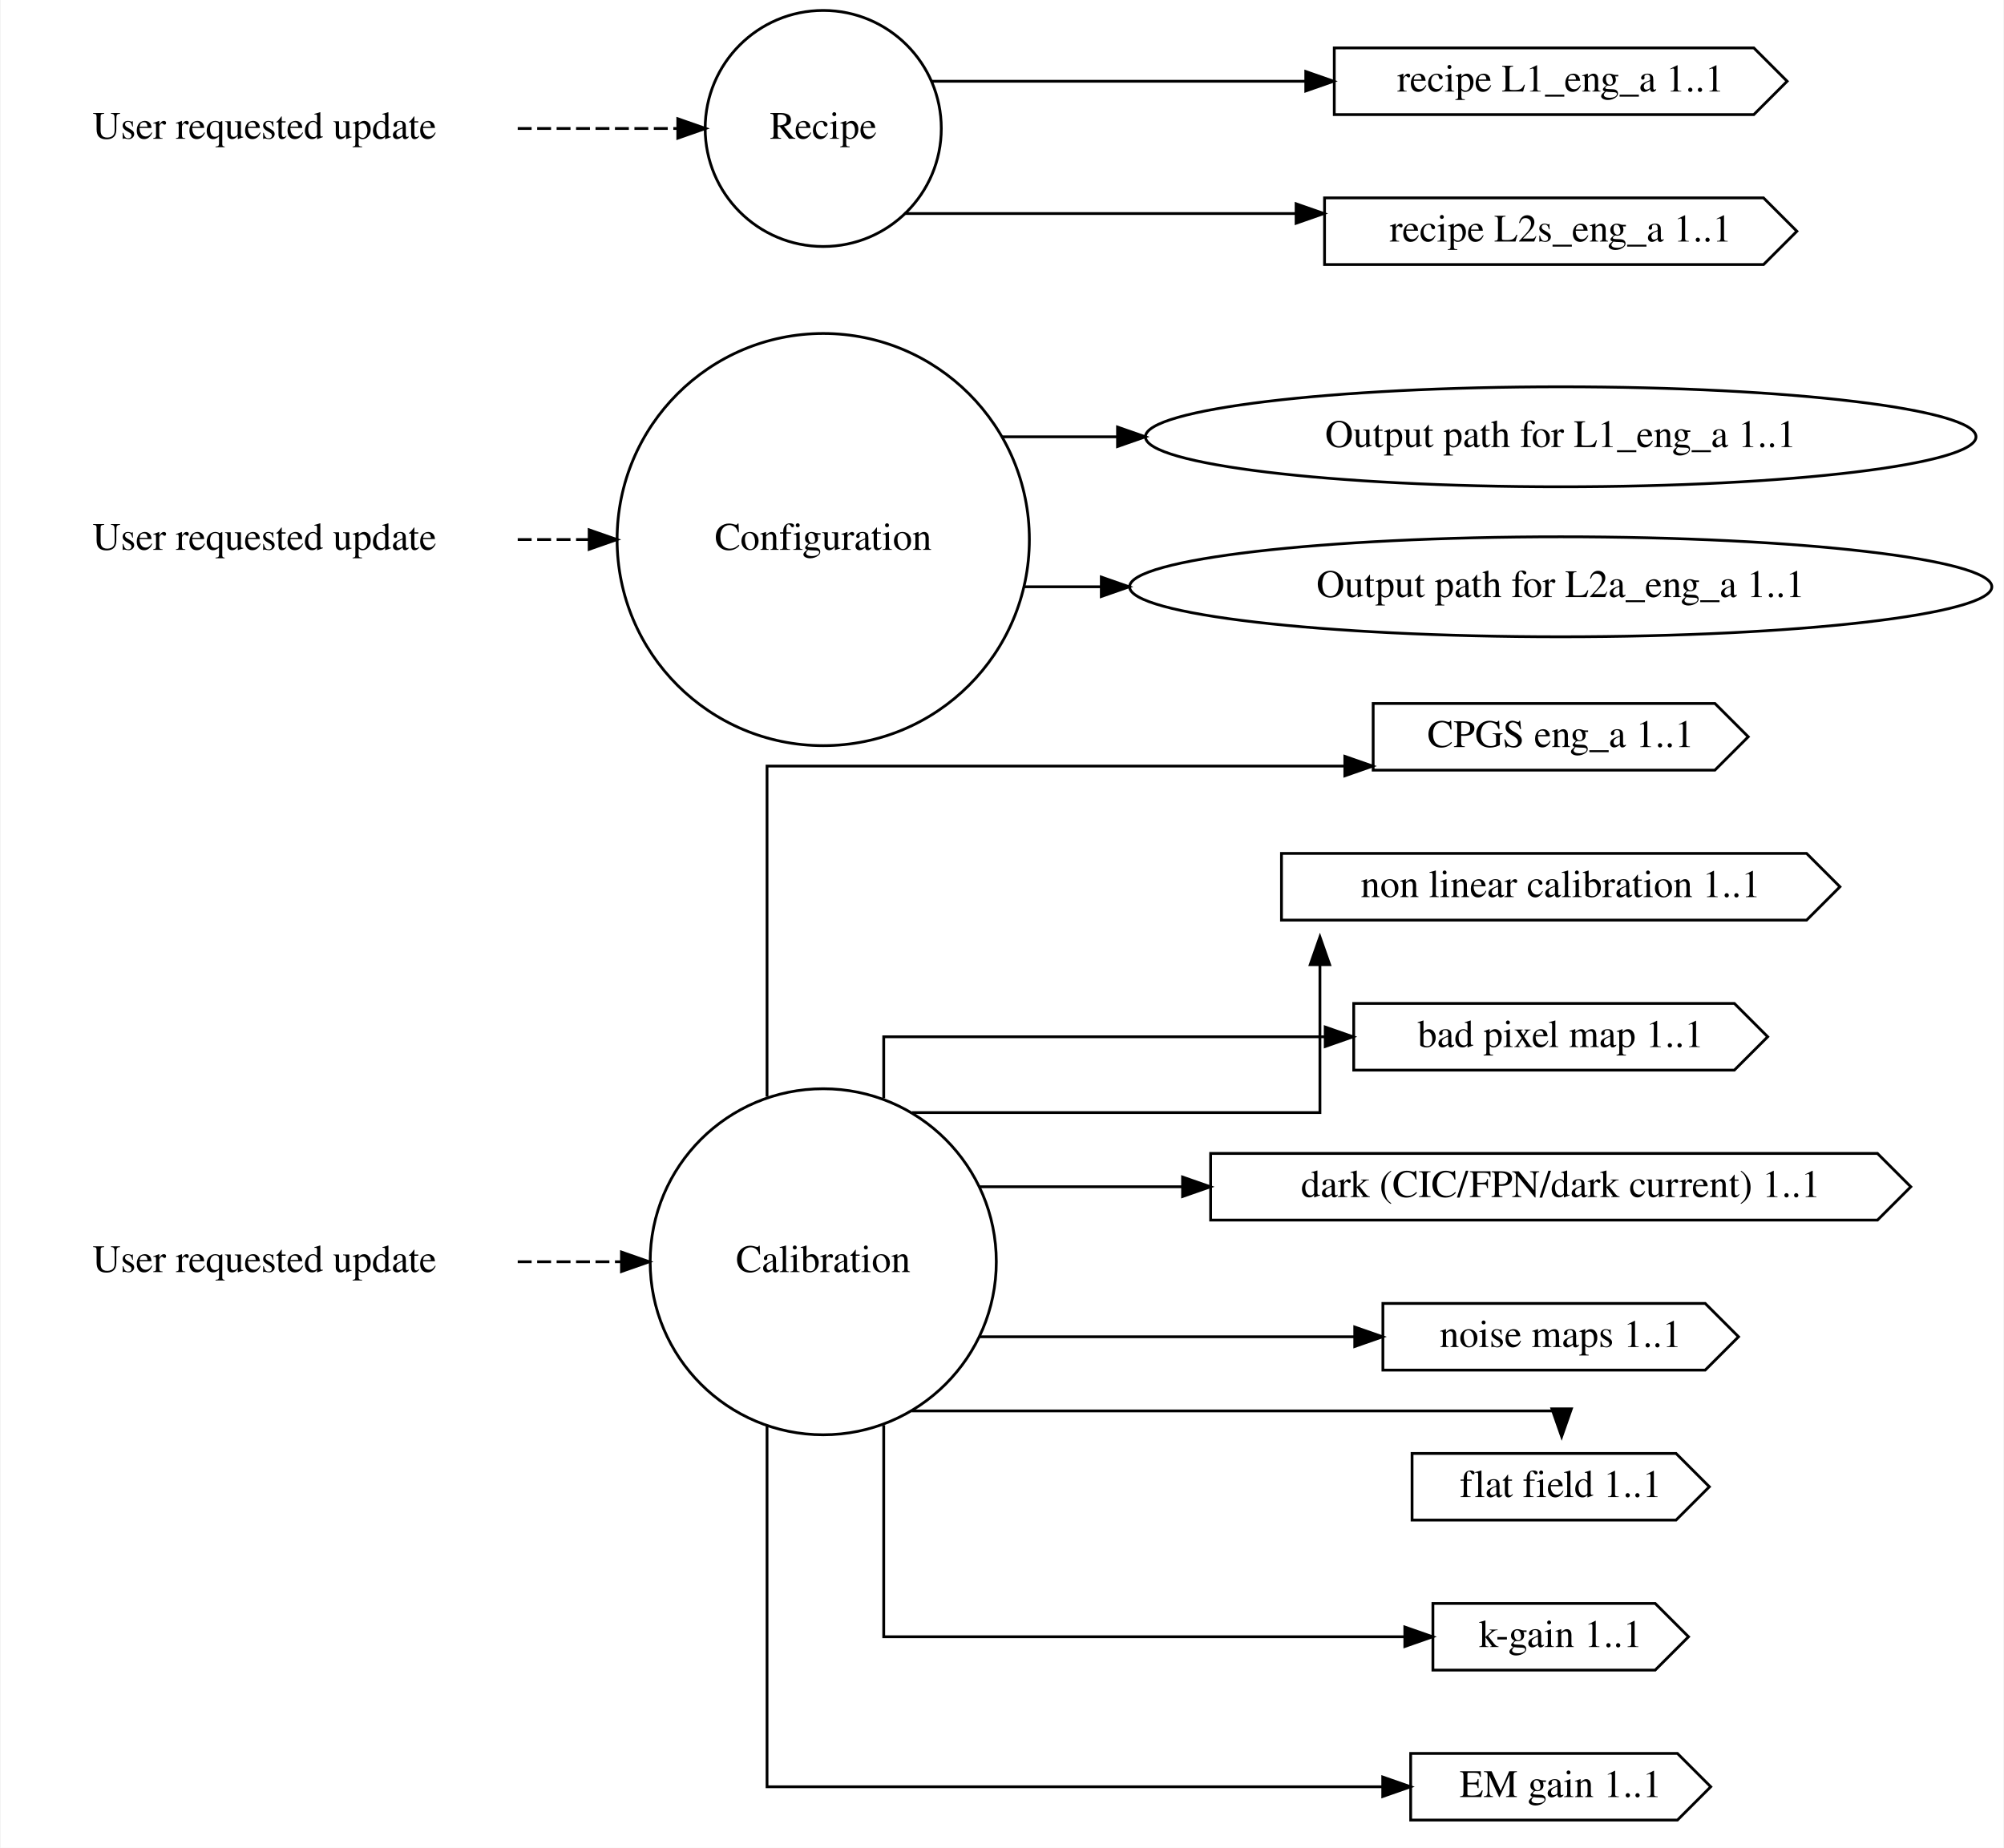
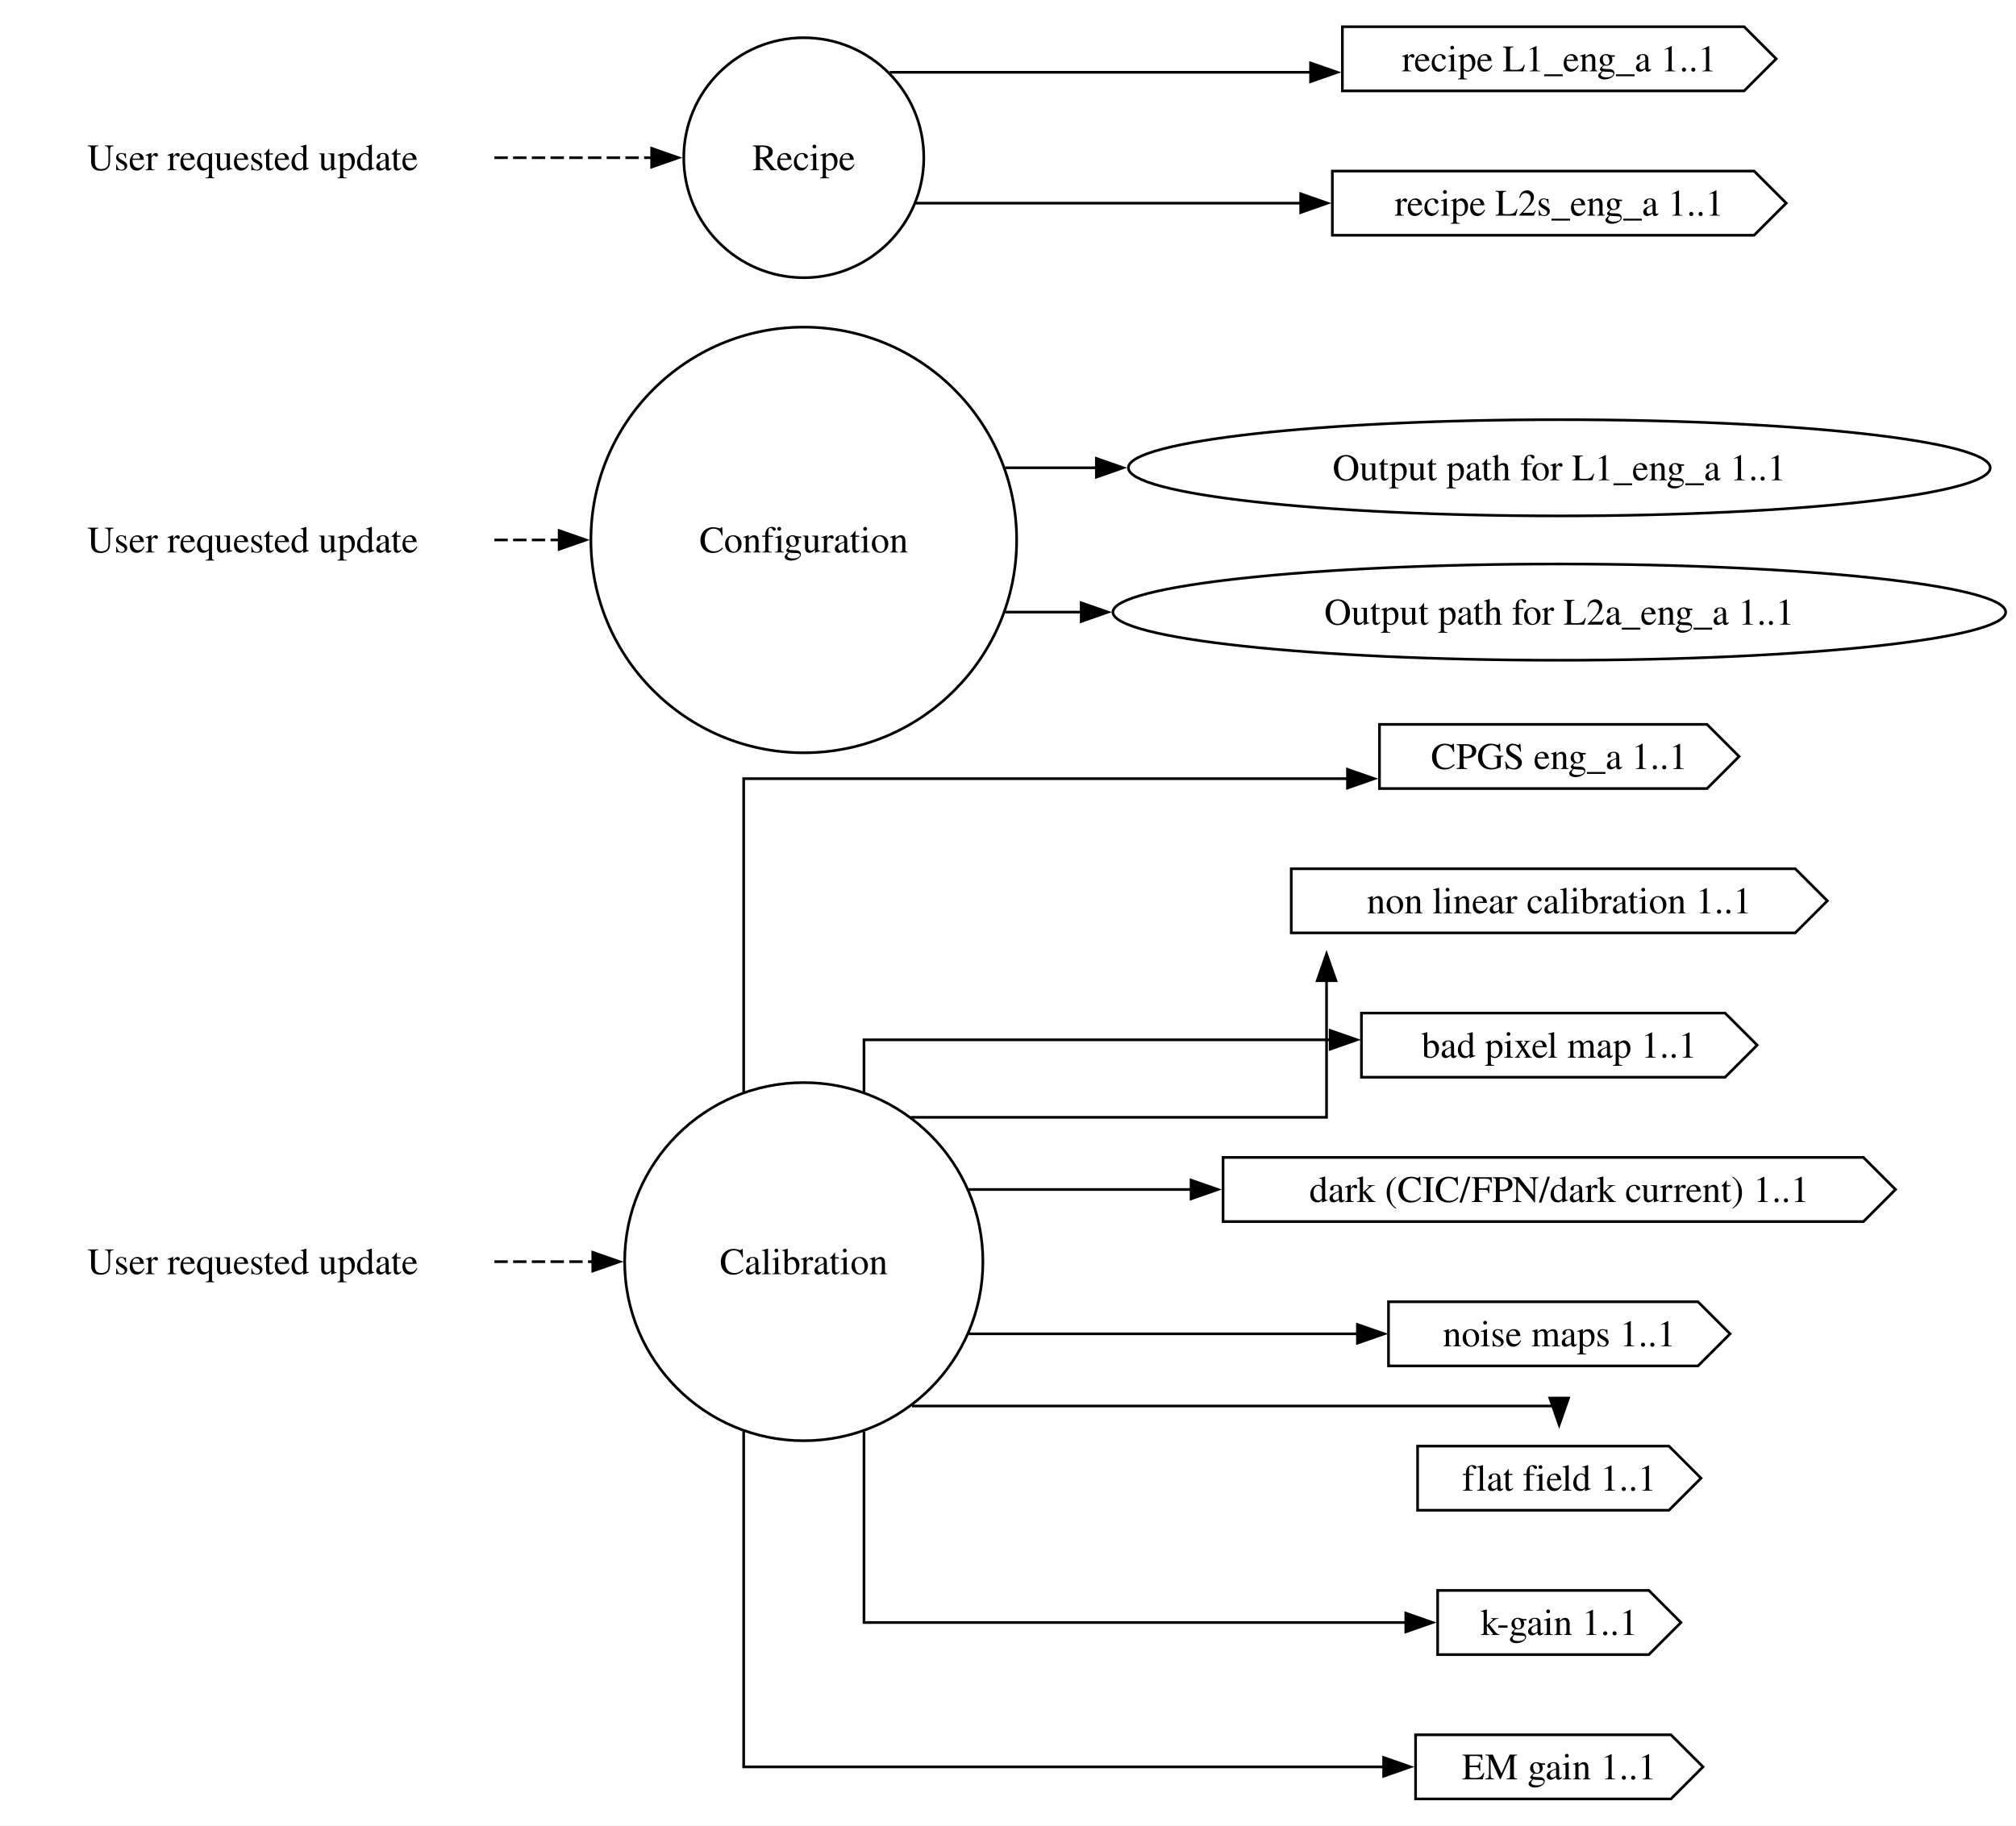
- <svg xmlns="http://www.w3.org/2000/svg" width="721pt" height="665pt" viewBox="0.00 0.00 720.86 665.25">
-   <g id="graph0" class="graph" transform="scale(1 1) rotate(0) translate(4 661.25)">
-     <polygon fill="white" stroke="transparent" points="-4,4 -4,-661.25 716.86,-661.25 716.86,4 -4,4" />
+ <svg xmlns="http://www.w3.org/2000/svg" width="754pt" height="683pt" viewBox="0.00 0.00 754.00 683.00">
+   <g id="graph0" class="graph" transform="scale(1 1) rotate(0) translate(4 679)">
+     <polygon fill="white" stroke="none" points="-4,4 -4,-679 750.14,-679 750.14,4 -4,4" />
    <g id="node1" class="node">
-       <text text-anchor="middle" x="91" y="-203.3" font-family="Times,serif" font-size="14.00">User requested update</text>
+       <text xml:space="preserve" text-anchor="middle" x="90.5" y="-202.32" font-family="Times,serif" font-size="14.00">User requested update</text>
    </g>
    <g id="node4" class="node">
-       <ellipse fill="none" stroke="black" cx="292.09" cy="-207" rx="62.29" ry="62.29" />
-       <text text-anchor="middle" x="292.09" y="-203.3" font-family="Times,serif" font-size="14.00">Calibration</text>
+       <ellipse fill="none" stroke="black" cx="296.62" cy="-207" rx="66.99" ry="66.99" />
+       <text xml:space="preserve" text-anchor="middle" x="296.62" y="-202.32" font-family="Times,serif" font-size="14.00">Calibration</text>
    </g>
    <g id="edge1" class="edge">
-       <path fill="none" stroke="black" stroke-dasharray="5,2" d="M182.13,-207C182.13,-207 219.47,-207 219.47,-207" />
-       <polygon fill="black" stroke="black" points="219.47,-210.5 229.47,-207 219.47,-203.5 219.47,-210.5" />
+       <path fill="none" stroke="black" stroke-dasharray="5,2" d="M180.91,-207C180.91,-207 217.7,-207 217.7,-207" />
+       <polygon fill="black" stroke="black" points="217.7,-210.5 227.7,-207 217.7,-203.5 217.7,-210.5" />
    </g>
    <g id="node2" class="node">
-       <text text-anchor="middle" x="91" y="-463.3" font-family="Times,serif" font-size="14.00">User requested update</text>
+       <text xml:space="preserve" text-anchor="middle" x="90.5" y="-472.32" font-family="Times,serif" font-size="14.00">User requested update</text>
    </g>
    <g id="node5" class="node">
-       <ellipse fill="none" stroke="black" cx="292.09" cy="-467" rx="74.19" ry="74.19" />
-       <text text-anchor="middle" x="292.09" y="-463.3" font-family="Times,serif" font-size="14.00">Configuration</text>
+       <ellipse fill="none" stroke="black" cx="296.62" cy="-477" rx="79.62" ry="79.62" />
+       <text xml:space="preserve" text-anchor="middle" x="296.62" y="-472.32" font-family="Times,serif" font-size="14.00">Configuration</text>
    </g>
    <g id="edge2" class="edge">
-       <path fill="none" stroke="black" stroke-dasharray="5,2" d="M182.13,-467C182.13,-467 207.84,-467 207.84,-467" />
-       <polygon fill="black" stroke="black" points="207.84,-470.5 217.84,-467 207.84,-463.5 207.84,-470.5" />
+       <path fill="none" stroke="black" stroke-dasharray="5,2" d="M180.91,-477C180.91,-477 205.13,-477 205.13,-477" />
+       <polygon fill="black" stroke="black" points="205.13,-480.5 215.13,-477 205.13,-473.5 205.13,-480.5" />
    </g>
    <g id="node3" class="node">
-       <text text-anchor="middle" x="91" y="-611.3" font-family="Times,serif" font-size="14.00">User requested update</text>
+       <text xml:space="preserve" text-anchor="middle" x="90.5" y="-615.33" font-family="Times,serif" font-size="14.00">User requested update</text>
    </g>
    <g id="node6" class="node">
-       <ellipse fill="none" stroke="black" cx="292.09" cy="-615" rx="42.49" ry="42.49" />
-       <text text-anchor="middle" x="292.09" y="-611.3" font-family="Times,serif" font-size="14.00">Recipe</text>
+       <ellipse fill="none" stroke="black" cx="296.62" cy="-620" rx="44.89" ry="44.89" />
+       <text xml:space="preserve" text-anchor="middle" x="296.62" y="-615.33" font-family="Times,serif" font-size="14.00">Recipe</text>
    </g>
    <g id="edge3" class="edge">
-       <path fill="none" stroke="black" stroke-dasharray="5,2" d="M182.13,-615C182.13,-615 239.74,-615 239.74,-615" />
-       <polygon fill="black" stroke="black" points="239.74,-618.5 249.74,-615 239.74,-611.5 239.74,-618.5" />
+       <path fill="none" stroke="black" stroke-dasharray="5,2" d="M180.91,-620C180.91,-620 239.73,-620 239.73,-620" />
+       <polygon fill="black" stroke="black" points="239.73,-623.5 249.73,-620 239.73,-616.5 239.73,-623.5" />
    </g>
    <g id="node7" class="node">
-       <polygon fill="none" stroke="black" points="613.02,-408 490.02,-408 490.02,-384 613.02,-384 625.02,-396 613.02,-408" />
-       <text text-anchor="middle" x="557.52" y="-392.3" font-family="Times,serif" font-size="14.00">CPGS eng_a 1..1</text>
+       <polygon fill="none" stroke="black" points="634.44,-408 511.94,-408 511.94,-384 634.44,-384 646.44,-396 634.44,-408" />
+       <text xml:space="preserve" text-anchor="middle" x="579.19" y="-391.32" font-family="Times,serif" font-size="14.00">CPGS eng_a 1..1</text>
    </g>
    <g id="edge4" class="edge">
-       <path fill="none" stroke="black" d="M271.86,-266.42C271.86,-318.33 271.86,-385.45 271.86,-385.45 271.86,-385.45 479.82,-385.45 479.82,-385.45" />
-       <polygon fill="black" stroke="black" points="479.82,-388.95 489.82,-385.45 479.82,-381.95 479.82,-388.95" />
+       <path fill="none" stroke="black" d="M274.14,-270.45C274.14,-322.52 274.14,-387.69 274.14,-387.69 274.14,-387.69 499.97,-387.69 499.97,-387.69" />
+       <polygon fill="black" stroke="black" points="499.97,-391.19 509.97,-387.69 499.97,-384.19 499.97,-391.19" />
    </g>
    <g id="node10" class="node">
-       <polygon fill="none" stroke="black" points="646.02,-354 457.02,-354 457.02,-330 646.02,-330 658.02,-342 646.02,-354" />
-       <text text-anchor="middle" x="557.52" y="-338.3" font-family="Times,serif" font-size="14.00">non linear calibration 1..1</text>
+       <polygon fill="none" stroke="black" points="667.44,-354 478.94,-354 478.94,-330 667.44,-330 679.44,-342 667.44,-354" />
+       <text xml:space="preserve" text-anchor="middle" x="579.19" y="-337.32" font-family="Times,serif" font-size="14.00">non linear calibration 1..1</text>
    </g>
    <g id="edge5" class="edge">
-       <path fill="none" stroke="black" d="M324.05,-260.7C375.47,-260.7 470.86,-260.7 470.86,-260.7 470.86,-260.7 470.86,-313.96 470.86,-313.96" />
-       <polygon fill="black" stroke="black" points="467.36,-313.96 470.86,-323.96 474.36,-313.96 467.36,-313.96" />
+       <path fill="none" stroke="black" d="M336.66,-261C393.86,-261 492.14,-261 492.14,-261 492.14,-261 492.14,-312.11 492.14,-312.11" />
+       <polygon fill="black" stroke="black" points="488.64,-312.11 492.14,-322.11 495.64,-312.11 488.64,-312.11" />
    </g>
    <g id="node13" class="node">
-       <polygon fill="none" stroke="black" points="620.02,-300 483.02,-300 483.02,-276 620.02,-276 632.02,-288 620.02,-300" />
-       <text text-anchor="middle" x="557.52" y="-284.3" font-family="Times,serif" font-size="14.00">bad pixel map 1..1</text>
+       <polygon fill="none" stroke="black" points="641.19,-300 505.19,-300 505.19,-276 641.19,-276 653.19,-288 641.19,-300" />
+       <text xml:space="preserve" text-anchor="middle" x="579.19" y="-283.32" font-family="Times,serif" font-size="14.00">bad pixel map 1..1</text>
    </g>
    <g id="edge6" class="edge">
-       <path fill="none" stroke="black" d="M313.86,-265.87C313.86,-278.43 313.86,-288 313.86,-288 313.86,-288 472.76,-288 472.76,-288" />
-       <polygon fill="black" stroke="black" points="472.76,-291.5 482.76,-288 472.76,-284.5 472.76,-291.5" />
+       <path fill="none" stroke="black" d="M319.14,-270.33C319.14,-281.69 319.14,-290 319.14,-290 319.14,-290 493.5,-290 493.5,-290" />
+       <polygon fill="black" stroke="black" points="493.5,-293.5 503.5,-290 493.5,-286.5 493.5,-293.5" />
    </g>
    <g id="node14" class="node">
-       <polygon fill="none" stroke="black" points="671.52,-246 431.52,-246 431.52,-222 671.52,-222 683.52,-234 671.52,-246" />
-       <text text-anchor="middle" x="557.52" y="-230.3" font-family="Times,serif" font-size="14.00">dark (CIC/FPN/dark current) 1..1</text>
+       <polygon fill="none" stroke="black" points="692.94,-246 453.44,-246 453.44,-222 692.94,-222 704.94,-234 692.94,-246" />
+       <text xml:space="preserve" text-anchor="middle" x="579.19" y="-229.32" font-family="Times,serif" font-size="14.00">dark (CIC/FPN/dark current) 1..1</text>
    </g>
    <g id="edge7" class="edge">
-       <path fill="none" stroke="black" d="M348.38,-234C348.38,-234 421.42,-234 421.42,-234" />
-       <polygon fill="black" stroke="black" points="421.42,-237.5 431.42,-234 421.42,-230.5 421.42,-237.5" />
+       <path fill="none" stroke="black" d="M358.28,-234C358.28,-234 441.47,-234 441.47,-234" />
+       <polygon fill="black" stroke="black" points="441.47,-237.5 451.47,-234 441.47,-230.5 441.47,-237.5" />
    </g>
    <g id="node15" class="node">
-       <polygon fill="none" stroke="black" points="609.52,-192 493.52,-192 493.52,-168 609.52,-168 621.52,-180 609.52,-192" />
-       <text text-anchor="middle" x="557.52" y="-176.3" font-family="Times,serif" font-size="14.00">noise maps 1..1</text>
+       <polygon fill="none" stroke="black" points="631.06,-192 515.31,-192 515.31,-168 631.06,-168 643.06,-180 631.06,-192" />
+       <text xml:space="preserve" text-anchor="middle" x="579.19" y="-175.32" font-family="Times,serif" font-size="14.00">noise maps 1..1</text>
    </g>
    <g id="edge8" class="edge">
-       <path fill="none" stroke="black" d="M348.38,-180C348.38,-180 483.39,-180 483.39,-180" />
-       <polygon fill="black" stroke="black" points="483.39,-183.5 493.39,-180 483.39,-176.5 483.39,-183.5" />
+       <path fill="none" stroke="black" d="M358.28,-180C358.28,-180 503.69,-180 503.69,-180" />
+       <polygon fill="black" stroke="black" points="503.69,-183.5 513.69,-180 503.69,-176.5 503.69,-183.5" />
    </g>
    <g id="node16" class="node">
-       <polygon fill="none" stroke="black" points="599.02,-138 504.02,-138 504.02,-114 599.02,-114 611.02,-126 599.02,-138" />
-       <text text-anchor="middle" x="557.52" y="-122.3" font-family="Times,serif" font-size="14.00">flat field 1..1</text>
+       <polygon fill="none" stroke="black" points="620.19,-138 526.19,-138 526.19,-114 620.19,-114 632.19,-126 620.19,-138" />
+       <text xml:space="preserve" text-anchor="middle" x="579.19" y="-121.33" font-family="Times,serif" font-size="14.00">flat field 1..1</text>
    </g>
    <g id="edge9" class="edge">
-       <path fill="none" stroke="black" d="M323.89,-153.3C394.43,-153.3 557.86,-153.3 557.86,-153.3 557.86,-153.3 557.86,-152.38 557.86,-152.38" />
-       <polygon fill="black" stroke="black" points="561.36,-154.06 557.86,-144.06 554.36,-154.06 561.36,-154.06" />
+       <path fill="none" stroke="black" d="M337.1,-153C415.22,-153 579.14,-153 579.14,-153 579.14,-153 579.14,-152.15 579.14,-152.15" />
+       <polygon fill="black" stroke="black" points="582.64,-155.97 579.14,-145.97 575.64,-155.97 582.64,-155.97" />
    </g>
    <g id="node17" class="node">
-       <polygon fill="none" stroke="black" points="591.52,-84 511.52,-84 511.52,-60 591.52,-60 603.52,-72 591.52,-84" />
-       <text text-anchor="middle" x="557.52" y="-68.3" font-family="Times,serif" font-size="14.00">k-gain 1..1</text>
+       <polygon fill="none" stroke="black" points="612.69,-84 533.69,-84 533.69,-60 612.69,-60 624.69,-72 612.69,-84" />
+       <text xml:space="preserve" text-anchor="middle" x="579.19" y="-67.33" font-family="Times,serif" font-size="14.00">k-gain 1..1</text>
    </g>
    <g id="edge10" class="edge">
-       <path fill="none" stroke="black" d="M313.86,-148.18C313.86,-111.8 313.86,-72 313.86,-72 313.86,-72 501.41,-72 501.41,-72" />
-       <polygon fill="black" stroke="black" points="501.41,-75.5 511.41,-72 501.41,-68.5 501.41,-75.5" />
+       <path fill="none" stroke="black" d="M319.14,-143.45C319.14,-108.44 319.14,-72 319.14,-72 319.14,-72 521.78,-72 521.78,-72" />
+       <polygon fill="black" stroke="black" points="521.78,-75.5 531.78,-72 521.78,-68.5 521.78,-75.5" />
    </g>
    <g id="node18" class="node">
-       <polygon fill="none" stroke="black" points="599.52,-30 503.52,-30 503.52,-6 599.52,-6 611.52,-18 599.52,-30" />
-       <text text-anchor="middle" x="557.52" y="-14.3" font-family="Times,serif" font-size="14.00">EM gain 1..1</text>
+       <polygon fill="none" stroke="black" points="620.94,-30 525.44,-30 525.44,-6 620.94,-6 632.94,-18 620.94,-30" />
+       <text xml:space="preserve" text-anchor="middle" x="579.19" y="-13.32" font-family="Times,serif" font-size="14.00">EM gain 1..1</text>
    </g>
    <g id="edge11" class="edge">
-       <path fill="none" stroke="black" d="M271.86,-147.98C271.86,-92.52 271.86,-18 271.86,-18 271.86,-18 493.46,-18 493.46,-18" />
-       <polygon fill="black" stroke="black" points="493.46,-21.5 503.46,-18 493.46,-14.5 493.46,-21.5" />
+       <path fill="none" stroke="black" d="M274.14,-143.54C274.14,-88.63 274.14,-18 274.14,-18 274.14,-18 513.49,-18 513.49,-18" />
+       <polygon fill="black" stroke="black" points="513.49,-21.5 523.49,-18 513.49,-14.5 513.49,-21.5" />
    </g>
    <g id="node8" class="node">
-       <ellipse fill="none" stroke="black" cx="557.52" cy="-504" rx="149.47" ry="18" />
-       <text text-anchor="middle" x="557.52" y="-500.3" font-family="Times,serif" font-size="14.00">Output path for L1_eng_a 1..1</text>
+       <ellipse fill="none" stroke="black" cx="579.19" cy="-504" rx="161.17" ry="18" />
+       <text xml:space="preserve" text-anchor="middle" x="579.19" y="-499.32" font-family="Times,serif" font-size="14.00">Output path for L1_eng_a 1..1</text>
    </g>
    <g id="edge12" class="edge">
-       <path fill="none" stroke="black" d="M356.35,-504C356.35,-504 398.01,-504 398.01,-504" />
-       <polygon fill="black" stroke="black" points="398.01,-507.5 408.01,-504 398.01,-500.5 398.01,-507.5" />
+       <path fill="none" stroke="black" d="M371.97,-504C371.97,-504 406.05,-504 406.05,-504" />
+       <polygon fill="black" stroke="black" points="406.05,-507.5 416.05,-504 406.05,-500.5 406.05,-507.5" />
    </g>
    <g id="node11" class="node">
-       <ellipse fill="none" stroke="black" cx="557.52" cy="-450" rx="155.17" ry="18" />
-       <text text-anchor="middle" x="557.52" y="-446.3" font-family="Times,serif" font-size="14.00">Output path for L2a_eng_a 1..1</text>
+       <ellipse fill="none" stroke="black" cx="579.19" cy="-450" rx="166.95" ry="18" />
+       <text xml:space="preserve" text-anchor="middle" x="579.19" y="-445.32" font-family="Times,serif" font-size="14.00">Output path for L2a_eng_a 1..1</text>
    </g>
    <g id="edge13" class="edge">
-       <path fill="none" stroke="black" d="M364.27,-450C364.27,-450 392.17,-450 392.17,-450" />
-       <polygon fill="black" stroke="black" points="392.17,-453.5 402.17,-450 392.17,-446.5 392.17,-453.5" />
+       <path fill="none" stroke="black" d="M371.97,-450C371.97,-450 400.37,-450 400.37,-450" />
+       <polygon fill="black" stroke="black" points="400.37,-453.5 410.37,-450 400.37,-446.5 400.37,-453.5" />
    </g>
    <g id="node9" class="node">
-       <polygon fill="none" stroke="black" points="627.02,-644 476.02,-644 476.02,-620 627.02,-620 639.02,-632 627.02,-644" />
-       <text text-anchor="middle" x="557.52" y="-628.3" font-family="Times,serif" font-size="14.00">recipe L1_eng_a 1..1</text>
+       <polygon fill="none" stroke="black" points="648.31,-669 498.06,-669 498.06,-645 648.31,-645 660.31,-657 648.31,-669" />
+       <text xml:space="preserve" text-anchor="middle" x="579.19" y="-652.33" font-family="Times,serif" font-size="14.00">recipe L1_eng_a 1..1</text>
    </g>
    <g id="edge14" class="edge">
-       <path fill="none" stroke="black" d="M330.97,-632C330.97,-632 465.76,-632 465.76,-632" />
-       <polygon fill="black" stroke="black" points="465.76,-635.5 475.76,-632 465.76,-628.5 465.76,-635.5" />
+       <path fill="none" stroke="black" d="M328.76,-651.95C328.76,-651.95 486.16,-651.95 486.16,-651.95" />
+       <polygon fill="black" stroke="black" points="486.16,-655.45 496.16,-651.95 486.16,-648.45 486.16,-655.45" />
    </g>
    <g id="node12" class="node">
-       <polygon fill="none" stroke="black" points="630.52,-590 472.52,-590 472.52,-566 630.52,-566 642.52,-578 630.52,-590" />
-       <text text-anchor="middle" x="557.52" y="-574.3" font-family="Times,serif" font-size="14.00">recipe L2s_eng_a 1..1</text>
+       <polygon fill="none" stroke="black" points="652.06,-615 494.31,-615 494.31,-591 652.06,-591 664.06,-603 652.06,-615" />
+       <text xml:space="preserve" text-anchor="middle" x="579.19" y="-598.33" font-family="Times,serif" font-size="14.00">recipe L2s_eng_a 1..1</text>
    </g>
    <g id="edge15" class="edge">
-       <path fill="none" stroke="black" d="M321.26,-584.38C321.26,-584.38 462.28,-584.38 462.28,-584.38" />
-       <polygon fill="black" stroke="black" points="462.28,-587.88 472.28,-584.38 462.28,-580.88 462.28,-587.88" />
+       <path fill="none" stroke="black" d="M338.62,-603C338.62,-603 482.46,-603 482.46,-603" />
+       <polygon fill="black" stroke="black" points="482.47,-606.5 492.46,-603 482.46,-599.5 482.47,-606.5" />
    </g>
  </g>
</svg>
